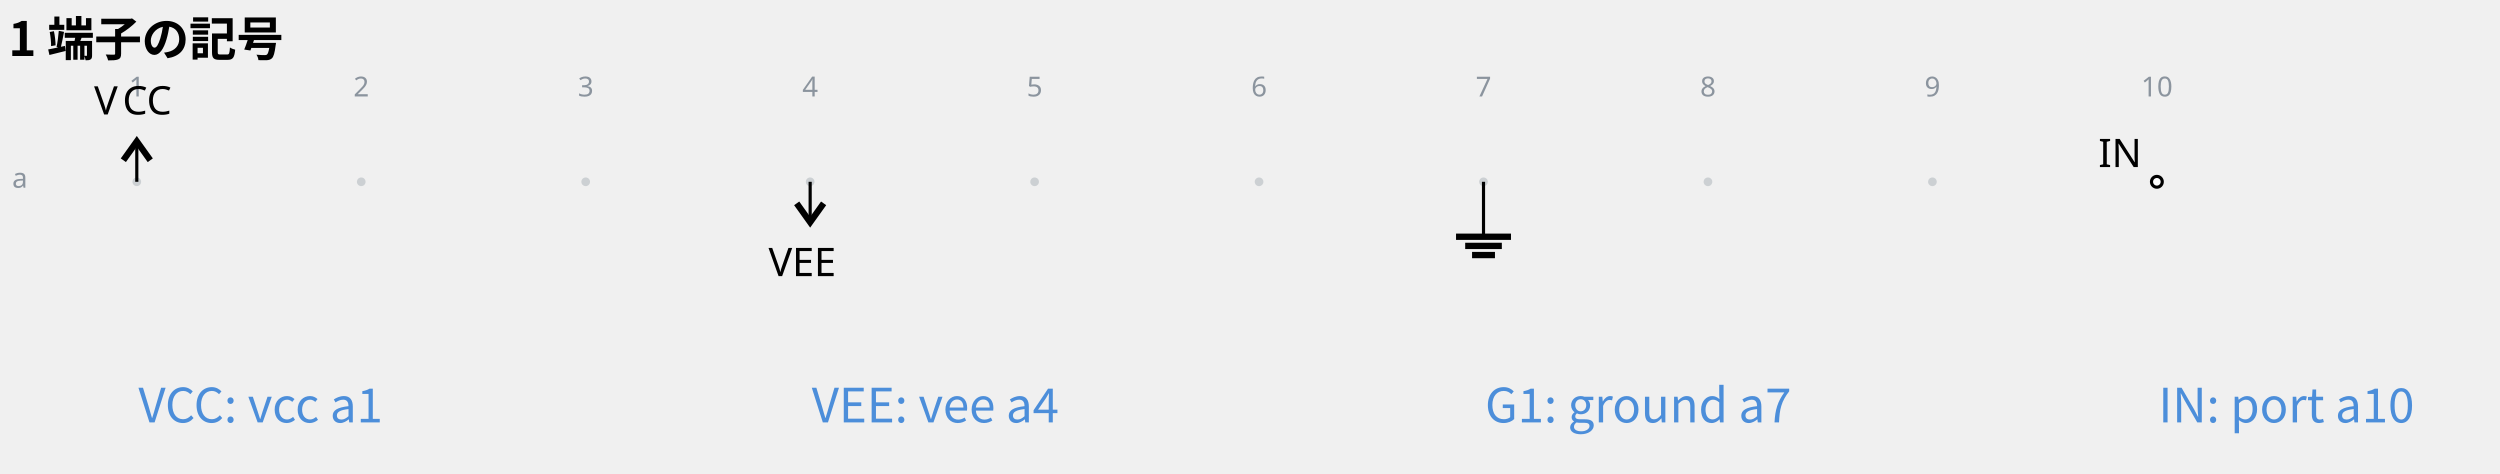
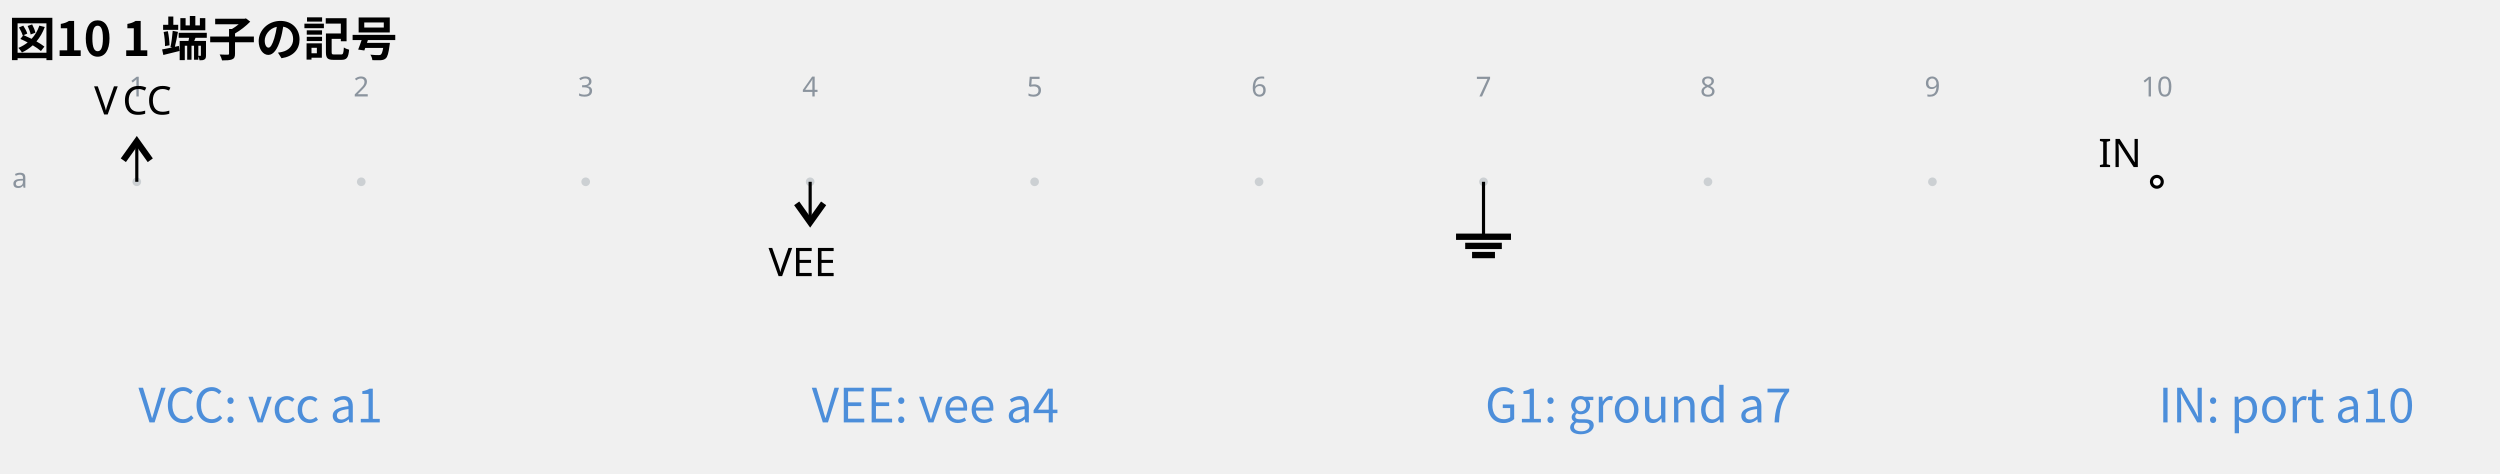
<svg xmlns="http://www.w3.org/2000/svg" data-circuit-fence="0.1.0" fill="currentColor" width="845.101" height="160.186" viewBox="-72 -72 633.826 120.139">
  <g stroke="currentColor" stroke-miterlimit="10" stroke-width=".8">
    <path fill="#8b949e" fill-opacity=".35" stroke="none" stroke-opacity=".35" d="M-36.218-25.909a1.1 1.1 0 1 0-2.2 0 1.1 1.1 0 0 0 2.2 0M20.688-25.909a1.1 1.1 0 1 0-2.2 0 1.1 1.1 0 0 0 2.2 0M77.593-25.909a1.1 1.1 0 1 0-2.2 0 1.1 1.1 0 0 0 2.2 0M134.499-25.909a1.1 1.1 0 1 0-2.2 0 1.1 1.1 0 0 0 2.2 0M191.404-25.909a1.1 1.1 0 1 0-2.2 0 1.1 1.1 0 0 0 2.2 0M248.31-25.909a1.1 1.1 0 1 0-2.2 0 1.1 1.1 0 0 0 2.2 0M305.215-25.909a1.1 1.1 0 1 0-2.2 0 1.1 1.1 0 0 0 2.2 0M362.12-25.909a1.1 1.1 0 1 0-2.2 0 1.1 1.1 0 0 0 2.2 0M419.026-25.909a1.1 1.1 0 1 0-2.2 0 1.1 1.1 0 0 0 2.2 0M475.932-25.909a1.1 1.1 0 1 0-2.2 0 1.1 1.1 0 0 0 2.2 0m-1.1 0" />
    <g fill="#8b949e" stroke="#8b949e">
      <text x="-37.318" y="-25.909" fill="#8b949e" stroke="none" font-family="cmr7" font-size="7" transform="translate(-1.993 -21.645)">1</text>
    </g>
    <g fill="#8b949e" stroke="#8b949e">
      <text x="-37.318" y="-25.909" fill="#8b949e" stroke="none" font-family="cmr7" font-size="7" transform="translate(54.912 -21.645)">2</text>
    </g>
    <g fill="#8b949e" stroke="#8b949e">
      <text x="-37.318" y="-25.909" fill="#8b949e" stroke="none" font-family="cmr7" font-size="7" transform="translate(111.818 -21.645)">3</text>
    </g>
    <g fill="#8b949e" stroke="#8b949e">
      <text x="-37.318" y="-25.909" fill="#8b949e" stroke="none" font-family="cmr7" font-size="7" transform="translate(168.723 -21.645)">4</text>
    </g>
    <g fill="#8b949e" stroke="#8b949e">
      <text x="-37.318" y="-25.909" fill="#8b949e" stroke="none" font-family="cmr7" font-size="7" transform="translate(225.629 -21.645)">5</text>
    </g>
    <g fill="#8b949e" stroke="#8b949e">
      <text x="-37.318" y="-25.909" fill="#8b949e" stroke="none" font-family="cmr7" font-size="7" transform="translate(282.534 -21.645)">6</text>
    </g>
    <g fill="#8b949e" stroke="#8b949e">
      <text x="-37.318" y="-25.909" fill="#8b949e" stroke="none" font-family="cmr7" font-size="7" transform="translate(339.44 -21.645)">7</text>
    </g>
    <g fill="#8b949e" stroke="#8b949e">
      <text x="-37.318" y="-25.909" fill="#8b949e" stroke="none" font-family="cmr7" font-size="7" transform="translate(396.345 -21.645)">8</text>
    </g>
    <g fill="#8b949e" stroke="#8b949e">
      <text x="-37.318" y="-25.909" fill="#8b949e" stroke="none" font-family="cmr7" font-size="7" transform="translate(453.25 -21.645)">9</text>
    </g>
    <g fill="#8b949e" stroke="#8b949e">
      <text x="-37.318" y="-25.909" fill="#8b949e" stroke="none" font-family="cmr7" font-size="7" transform="translate(508.163 -21.645)">10</text>
    </g>
    <g fill="#8b949e" stroke="#8b949e">
      <text x="-37.318" y="-25.909" fill="#8b949e" stroke="none" font-family="cmr7" font-size="7" transform="translate(-31.62 1.507)">a</text>
    </g>
    <g stroke="none" font-family="cmr10" font-size="10">
      <text x="-37.318" y="-25.909" transform="translate(-10.833 -17.074)">V</text>
      <text x="-30.096" y="-25.909" transform="translate(-10.833 -17.074)">CC</text>
    </g>
    <g stroke-width="1.6">
      <path fill="none" d="m-40.732-31.372 3.414-4.78 3.415 4.78" />
      <path fill="none" stroke-width=".8" d="M-37.318-25.909v-10.243" />
    </g>
    <text x="-37.318" y="-25.909" stroke="none" font-family="cmr10" font-size="10" transform="translate(160.16 23.907)">VEE</text>
    <g stroke-width="1.6">
      <path fill="none" d="m129.984-20.446 3.415 4.78 3.414-4.78" />
      <path fill="none" stroke-width=".8" d="M133.399-25.909v10.243" />
    </g>
    <path fill="none" d="M304.115-25.909v13.93" />
    <path fill="none" stroke-width="1.6" d="M297.15-11.978h13.93m-11.608 2.321h9.287m-7.546 2.322h5.804" />
    <g fill="#ffffff">
      <path d="M476.197-25.909a1.365 1.365 0 1 0-2.73 0 1.365 1.365 0 0 0 2.73 0Zm-1.365 0" />
    </g>
    <text x="-37.318" y="-25.909" stroke="none" font-family="cmr10" font-size="10" transform="translate(497.305 -3.733)">IN</text>
    <g>
      <text x="-37.318" y="-25.909" fill="#4c8eda" stroke="none" font-family="'Noto Sans CJK JP','Noto Sans JP','Hiragino Sans','Yu Gothic',sans-serif" font-size="12" transform="translate(.4 61.005)">VCC: vcc a1</text>
    </g>
    <g>
      <text x="-37.318" y="-25.909" fill="#4c8eda" stroke="none" font-family="'Noto Sans CJK JP','Noto Sans JP','Hiragino Sans','Yu Gothic',sans-serif" font-size="12" transform="translate(171.116 61.005)">VEE: vee a4</text>
    </g>
    <g>
      <text x="-37.318" y="-25.909" fill="#4c8eda" stroke="none" font-family="'Noto Sans CJK JP','Noto Sans JP','Hiragino Sans','Yu Gothic',sans-serif" font-size="12" transform="translate(341.833 61.005)">G1: ground a7</text>
    </g>
    <g>
      <text x="-37.318" y="-25.909" fill="#4c8eda" stroke="none" font-family="'Noto Sans CJK JP','Noto Sans JP','Hiragino Sans','Yu Gothic',sans-serif" font-size="12" transform="translate(512.55 61.005)">IN: port a10</text>
    </g>
    <g>
-       <text x="-37.318" y="-25.909" fill="currentColor" stroke="none" font-family="'Noto Sans CJK JP','Noto Sans JP','Hiragino Sans','Yu Gothic',sans-serif" font-size="12" transform="translate(-32.552 -31.889)" font-weight="bold">1 端子の記号</text>
+       <text x="-37.318" y="-25.909" fill="currentColor" stroke="none" font-family="'Noto Sans CJK JP','Noto Sans JP','Hiragino Sans','Yu Gothic',sans-serif" font-size="12" transform="translate(-32.552 -31.889)" font-weight="bold">図10 1 端子の記号</text>
    </g>
  </g>
</svg>
